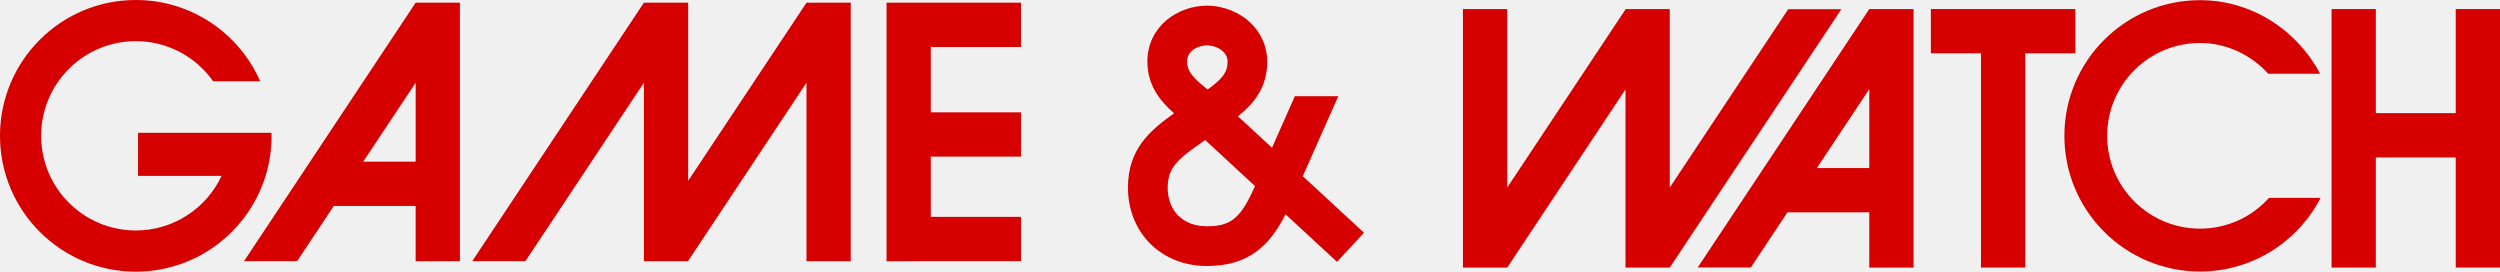
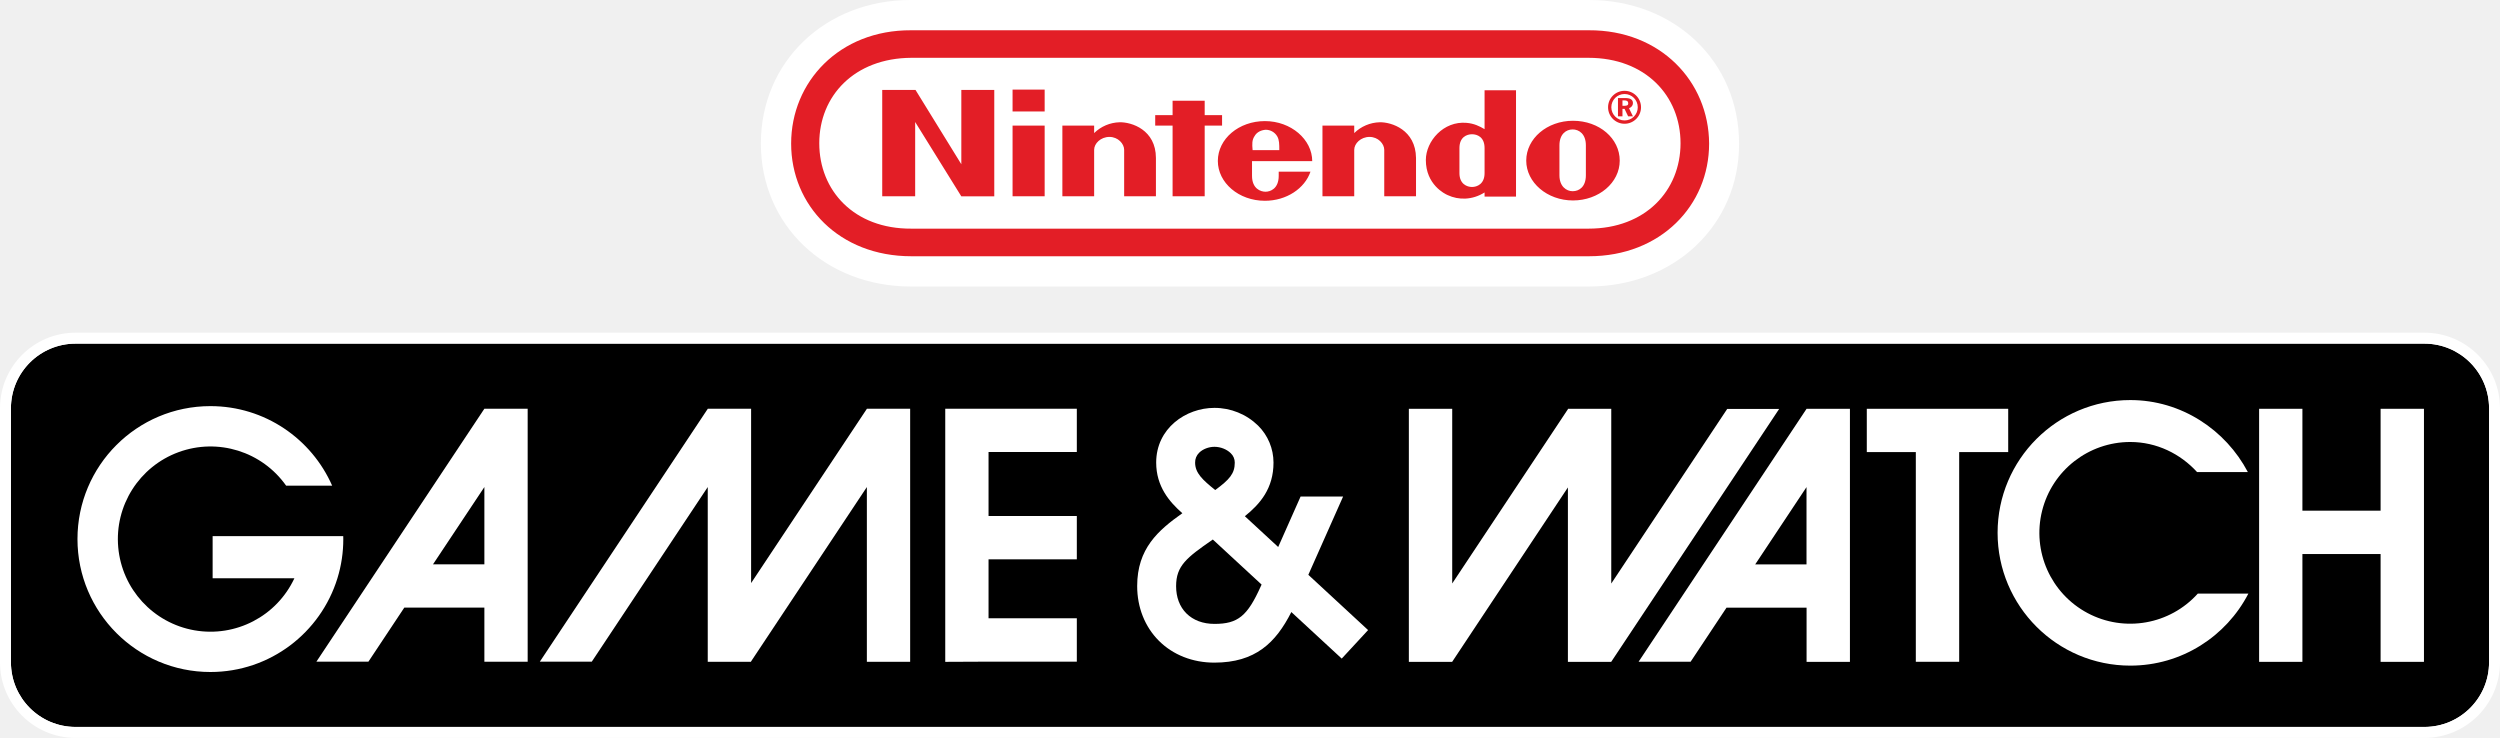
- <svg xmlns="http://www.w3.org/2000/svg" version="1.2" id="Layer_1" x="0px" y="0px" width="560.653" height="60.92" viewBox="0 0 560.653 60.92" xml:space="preserve">
-   <defs id="defs29" />
-   <g id="g3383" transform="matrix(1.913392,0,0,1.913392,-20.3577,-18.94208)" style="fill:#d70000;fill-opacity:1">
-     <g transform="translate(-473.2422,-349.4343)" id="g3348" style="fill:#d70000;fill-opacity:1">
-       <g id="g3361" style="fill:#d70000;fill-opacity:1">
-         <path d="m 508.865,368.859 c -2.007,-2.846 -5.319,-4.702 -9.065,-4.702 -6.131,0 -11.096,4.968 -11.096,11.095 0,6.126 4.965,11.094 11.096,11.094 4.447,0 8.285,-2.621 10.056,-6.401 l -9.794,0 0,-5.045 15.641,0 c 0.005,0.119 0.009,0.235 0.009,0.352 0,1.631 -0.244,3.209 -0.701,4.692 -2.001,6.499 -8.054,11.229 -15.211,11.229 -8.791,0 -15.919,-7.131 -15.919,-15.921 0,-8.793 7.128,-15.918 15.919,-15.918 6.515,0 12.113,3.919 14.576,9.525 l -5.511,0 z" id="path68" style="fill:#d70000;fill-opacity:1;fill-rule:nonzero;stroke:none" />
-         <path d="m 532.599,359.649 0,0.001 -20.113,30.288 6.226,0 4.296,-6.469 9.59,0 0,6.481 5.188,0 0,-30.301 -5.188,0 z m -6.146,18.631 6.146,-9.252 0,9.252 -6.146,0 z" id="path70" style="fill:#d70000;fill-opacity:1;fill-rule:nonzero;stroke:none" />
-         <path d="m 578.408,359.649 0,0.001 -13.87,20.879 0,-20.88 -5.188,0 0,10e-4 -20.114,30.288 6.232,0 13.881,-20.91 0,20.922 5.188,0 0,-0.036 13.87,-20.886 0,20.922 5.186,0 0,-30.301 -5.186,0 z" id="path72" style="fill:#d70000;fill-opacity:1;fill-rule:nonzero;stroke:none" />
-         <path d="m 603.548,364.838 0,-5.189 -15.758,0 0,30.309 5.186,-0.02 10.571,0 0,-5.189 -10.571,0 0,-7.062 10.571,0 0,-5.186 -10.571,0 0,-7.662 10.571,0 z" id="path74" style="fill:#d70000;fill-opacity:1;fill-rule:nonzero;stroke:none" />
-       </g>
-     </g>
-     <path d="m 163.333,30.547 c 1.663,-3.743 4.16,-9.369 4.16,-9.369 l -5.089,0 -2.679,6.039 -3.989,-3.684 c 1.826,-1.468 3.43,-3.324 3.43,-6.42 0,-1.661 -0.657,-3.231 -1.841,-4.421 -1.355,-1.351 -3.261,-2.126 -5.237,-2.126 -3.424,0 -6.969,2.449 -6.969,6.548 0,2.855 1.573,4.7 3.134,6.066 -2.891,2.047 -5.409,4.228 -5.409,8.724 0,2.551 0.924,4.872 2.599,6.548 1.689,1.691 4.048,2.623 6.645,2.623 4.918,0 7.357,-2.38 9.226,-6.06 l 6.032,5.576 3.16,-3.415 -7.174,-6.628 z M 150.26,15.928 c 0.439,-0.44 1.143,-0.71 1.829,-0.71 0.731,0 1.475,0.292 1.946,0.762 0.326,0.325 0.485,0.694 0.485,1.133 0,1.306 -0.626,2.018 -2.337,3.283 -1.496,-1.198 -2.411,-2.033 -2.411,-3.283 0,-0.465 0.16,-0.855 0.489,-1.185 m 7.379,15.988 c -1.605,3.576 -2.745,4.503 -5.55,4.503 -1.377,0 -2.535,-0.436 -3.357,-1.252 -0.809,-0.811 -1.234,-1.939 -1.234,-3.263 0,-2.445 1.256,-3.414 4.35,-5.558 0.016,-0.01 0.034,-0.024 0.045,-0.034 l 5.839,5.394 -0.092,0.21 z" id="path86" style="fill:#d70000;fill-opacity:1;fill-rule:nonzero;stroke:none" />
-     <g transform="translate(-473.2422,-346.6094)" id="g3354" style="fill:#d70000;fill-opacity:1">
-       <path style="fill:#d70000;fill-opacity:1;fill-rule:nonzero;stroke:none" id="path76" d="m 702.973,357.571 0,0 -20.111,30.289 6.226,0 4.296,-6.468 9.589,0 0,6.482 5.19,0 0,-30.304 -5.19,0 z m -6.146,18.635 6.146,-9.251 0,9.251 -6.146,0 z" />
-       <path style="fill:#d70000;fill-opacity:1;fill-rule:nonzero;stroke:none" id="path78" d="m 660.536,387.875 0,-0.001 13.864,-20.885 0,20.886 5.188,0 0,-10e-4 0,0 20.114,-30.289 -6.229,0 -13.885,20.906 0,-20.92 -5.188,0 0,0.04 -13.864,20.88 0,-20.92 -5.19,0 0,30.304 5.19,0 z" />
-       <path style="fill:#d70000;fill-opacity:1;fill-rule:nonzero;stroke:none" id="path80" d="m 771.708,357.571 0,12.2 -9.366,0 0,-12.2 -5.186,0 0,30.299 5.186,0 0,-12.908 9.366,0 0,12.908 5.189,0 0,-30.299 -5.189,0 z" />
-       <path style="fill:#d70000;fill-opacity:1;fill-rule:nonzero;stroke:none" id="path82" d="m 727.123,357.571 -16.933,0 0,5.186 5.874,0 0,25.113 5.189,0 0,-25.113 5.87,0 0,-5.186 z" />
-       <path style="fill:#d70000;fill-opacity:1;fill-rule:nonzero;stroke:none" id="path84" d="m 749.824,379.704 c -1.992,2.214 -4.874,3.603 -8.086,3.603 -6.013,0 -10.885,-4.871 -10.885,-10.879 0,-6.01 4.872,-10.881 10.885,-10.881 3.161,0 6.01,1.421 7.995,3.605 l 6.077,0 c -2.656,-5.053 -7.963,-8.623 -14.072,-8.623 -8.78,0 -15.898,7.119 -15.898,15.899 0,8.779 7.117,15.901 15.898,15.901 6.154,0 11.489,-3.51 14.131,-8.625 l -6.045,0 z" />
-     </g>
+ <svg xmlns="http://www.w3.org/2000/svg" id="Layer_1" data-name="Layer 1" viewBox="0 0 3840 1133.4">
+   <path d="M3724,527.8H116A99.311,99.311,0,0,0,16.8,627v390.4a99.311,99.311,0,0,0,99.2,99.2H3724a99.311,99.311,0,0,0,99.2-99.2V627A99.311,99.311,0,0,0,3724,527.8Z" transform="translate(0 0)" />
+   <g id="path68">
+     <path d="M439.5,746a142.254,142.254,0,1,0,12.7,142.2H326.6V823.5H527.2c.1,1.5.1,3,.1,4.5a203.044,203.044,0,0,1-9,60.2C492.6,971.6,415,1032.2,323.2,1032.2,210.5,1032.2,119,940.7,119,828c0-112.8,91.4-204.2,204.2-204.2,83.6,0,155.4,50.3,187,122.2Z" transform="translate(0 0)" style="fill:#fff" />
  </g>
+   <g id="path70">
+     <path d="M744,627.8h0L486,1016.3h79.9l55.1-83H744v83.1h66.5V627.8Zm-78.9,239L744,748.1V866.8Z" transform="translate(0 0)" style="fill:#fff" />
+   </g>
+   <g id="path72">
+     <path d="M1331.6,627.8h0L1153.7,895.6V627.8h-66.5l-258,388.5H909l178.1-268.2v268.4h66.5v-.5l177.9-267.9v268.4H1398V627.8Z" transform="translate(0 0)" style="fill:#fff" />
+   </g>
+   <g id="path74">
+     <path d="M1654,694.4v-66.6H1451.9v388.8l66.5-.3H1654v-66.6H1518.4v-90.6H1654v-66.5H1518.4v-98.3H1654Z" transform="translate(0 0)" style="fill:#fff" />
+   </g>
+   <g id="path86">
+     <path d="M2009.6,882.9c21.3-48,53.4-120.2,53.4-120.2H1997.7l-34.4,77.5L1912.1,792.9c23.4-18.8,44-42.6,44-82.4a80.015,80.015,0,0,0-23.6-56.7,95.675,95.675,0,0,0-67.2-27.3c-43.9,0-89.4,31.4-89.4,84,0,36.6,20.2,60.3,40.2,77.8-37.1,26.3-69.4,54.2-69.4,111.9,0,32.7,11.8,62.5,33.3,84,21.7,21.7,51.9,33.6,85.2,33.6,63.1,0,94.4-30.5,118.3-77.7l77.4,71.5,40.5-43.8L2009.6,882.9ZM1841.9,695.4c5.6-5.6,14.7-9.1,23.5-9.1,9.4,0,18.9,3.8,25,9.8a19.61,19.61,0,0,1,6.2,14.5c0,16.8-8,25.9-30,42.1-19.2-15.4-30.9-26.1-30.9-42.1A20.517,20.517,0,0,1,1841.9,695.4m94.7,205.1c-20.6,45.9-35.2,57.8-71.2,57.8-17.7,0-32.5-5.6-43.1-16.1C1811.9,931.8,1806.5,917.3,1806.5,900.4c0-31.4,16.1-43.8,55.8-71.3.2-.1.4-.3.6-.4l74.9,69.2L1936.6,900.5Z" transform="translate(0 0)" style="fill:#fff" />
+   </g>
+   <g id="path76">
+     <path d="M2774.9,627.9h0l-258,388.5h79.9l55.1-83h123v83.2H2841.5V627.9ZM2696,866.9l78.8-118.7V866.9Z" transform="translate(0 0)" style="fill:#fff" />
+   </g>
+   <g id="path78">
+     <path d="M2230.5,1016.6h0l177.8-267.9v267.9h66.5l258-388.5H2653L2474.9,896.3V627.9h-66.5v.5l-177.8,267.8V627.9H2164v388.7h66.5Z" transform="translate(0 0)" style="fill:#fff" />
+   </g>
+   <g id="path80">
+     <path d="M3656.6,627.9V784.4H3536.5V627.9H3470v388.7h66.5V851h120.1v165.6h66.6V627.9Z" transform="translate(0 0)" style="fill:#fff" />
+   </g>
+   <g id="path82">
+     <path d="M3084.6,627.9h-217.2v66.5h75.3v322.1h66.6V694.4h75.3l-0-66.5Z" transform="translate(0 0)" style="fill:#fff" />
+   </g>
+   <g id="path84">
+     <path d="M3375.8,911.8A139.556,139.556,0,1,1,3272.1,678.9c40.6,0,77.1,18.2,102.6,46.2h78c-34.1-64.8-102.1-110.6-180.5-110.6-112.6,0-203.9,91.3-203.9,203.9s91.3,204,203.9,204c78.9,0,147.4-45,181.3-110.6h-77.7Z" transform="translate(0 0)" style="fill:#fff" />
+   </g>
+   <path d="M3724,1133.4H116a116.083,116.083,0,0,1-116-116V627A116.083,116.083,0,0,1,116,511H3724a116.083,116.083,0,0,1,116,116v390.4A116.083,116.083,0,0,1,3724,1133.4ZM116,527.8A99.311,99.311,0,0,0,16.8,627v390.4a99.311,99.311,0,0,0,99.2,99.2H3724a99.311,99.311,0,0,0,99.2-99.2V627a99.311,99.311,0,0,0-99.2-99.2Z" transform="translate(0 0)" style="fill:#fff" />
+   <path d="M2440.1,440.1h-1040.8c-131.7,0-230.6-94.4-230.6-219.6,0-125.7,99-220.5,230.2-220.5H2440.6c131.7,0,230.6,94.8,230.6,220.5C2671.6,345.7,2571.7,440.1,2440.1,440.1Z" transform="translate(0 0)" style="fill:#fff" />
+   <path d="M1476.6,252.3l-70.4-114.2h-51.1V301.5h50.6V187.4l70.9,114.2h50.6V138.1h-50.6Zm400.5-59.4V176.8h-26.7V154.7h-49.3v22.1h-26.7v16.1h26.7V301.5h49.3V192.9ZM1555.3,301.5h49.3V192.9h-49.3Zm0-130.3h49.3V137.6h-49.3Zm860.8,14.3c-39.6,0-71.8,27.2-71.8,61.2,0,33.6,32.2,61.2,71.8,61.2s71.8-27.2,71.8-61.2S2456.6,185.5,2416.1,185.5Zm19.8,83.8c0,17.5-10.1,24.4-20.3,24.4-9.7,0-20.3-7.4-20.3-24.4V223.2c0-17,10.1-24.4,20.3-24.4,9.7,0,20.3,6.9,20.3,24.4v46.1Zm-155.6-70.9c-7.8-4.6-16.1-8.7-27.6-9.7-35.4-3.2-62.6,28.1-62.6,57.1,0,37.7,29,52,33.6,53.9,16.6,7.8,37.7,7.8,56.6-4.1V302h48.3V138.6h-48.3Zm0,48.3V266c0,16.6-11.5,21.2-19.3,21.2s-19.3-4.6-19.3-21.2V227.4c0-17,11.5-21.2,19.3-21.2s19.3,4.1,19.3,21.2ZM1719.7,187.8a58.052,58.052,0,0,0-39.1,16.6V192.9h-48.8V301.5H1680.6V230.1c0-9.7,10.1-19.8,23.5-19.8,13.3,0,22.6,10.6,22.6,19.8v71.4H1775.5V242.6C1775.4,199.3,1738.1,187.4,1719.7,187.8Zm399.5,0a58.052,58.052,0,0,0-39.1,16.6V192.9H2031.3V301.5h48.8V230.1c0-9.7,10.1-19.8,23.5-19.8,13.3,0,22.6,10.6,22.6,19.8v71.4H2175V242.6C2174.5,199.3,2137.2,187.4,2119.2,187.8Zm-103.6,59.9c0-33.6-32.7-61.7-72.7-61.7s-72.3,27.2-72.3,61.2c0,33.6,32.2,61.2,72.3,61.2,33.1,0,61.2-18.9,70-44.7h-48.8v6.4c0,19.8-12.9,24.4-20.3,24.4S1923.1,289.9,1923.1,270.1V247.5h92.5Zm-88.8-38.3c3.7-6.9,11-9.7,17.5-10.1a20.504,20.504,0,0,1,17.5,10.1C1965,214.9,1965,221.4,1965,230.6h-41C1923.1,221,1923.1,215,1926.8,209.4Zm581.4-51c0-5.5-4.1-7.8-12-7.8h-11v28.1h6.9V167.2h3.2l5.5,11.5h7.4l-6-12.4C2505.9,164.8,2508.2,162,2508.2,158.4Zm-12.9,4.1h-3.2v-8.3h2.8c4.1,0,6,1.4,6,4.1C2501.3,161.6,2499,162.5,2495.3,162.5Zm0-23a25.201,25.201,0,0,0-25.3,25.3,25.3,25.3,0,0,0,50.6,0A25.201,25.201,0,0,0,2495.3,139.5Zm0,45.5a20.3,20.3,0,1,1,20.3-20.3A20.187,20.187,0,0,1,2495.3,185ZM2440.5,46.5H1399.3c-110-.5-184.1,79.2-184.1,174s73.7,173.1,184.6,173.1H2440.6c110.5,0,184.6-78.3,184.6-173.1C2624.7,125.2,2550.5,46,2440.5,46.5Zm-.4,304.7H1399.7c-87.9.5-141.3-58.5-141.3-131.2s53.9-130.7,141.3-131.2H2440c87.5,0,141.3,58.5,141.3,131.2S2527.5,351.2,2440.1,351.2ZM2440.5,46.5H1399.3c-110-.5-184.1,79.2-184.1,174s73.7,173.1,184.6,173.1H2440.6c110.5,0,184.6-78.3,184.6-173.1C2624.7,125.2,2550.5,46,2440.5,46.5Zm-.4,304.7H1399.7c-87.9.5-141.3-58.5-141.3-131.2s53.9-130.7,141.3-131.2H2440c87.5,0,141.3,58.5,141.3,131.2S2527.5,351.2,2440.1,351.2ZM2440.5,46.5H1399.3c-110-.5-184.1,79.2-184.1,174s73.7,173.1,184.6,173.1H2440.6c110.5,0,184.6-78.3,184.6-173.1C2624.7,125.2,2550.5,46,2440.5,46.5Zm-.4,304.7H1399.7c-87.9.5-141.3-58.5-141.3-131.2s53.9-130.7,141.3-131.2H2440c87.5,0,141.3,58.5,141.3,131.2S2527.5,351.2,2440.1,351.2Z" transform="translate(0 0)" style="fill:#e31e26" />
</svg>
